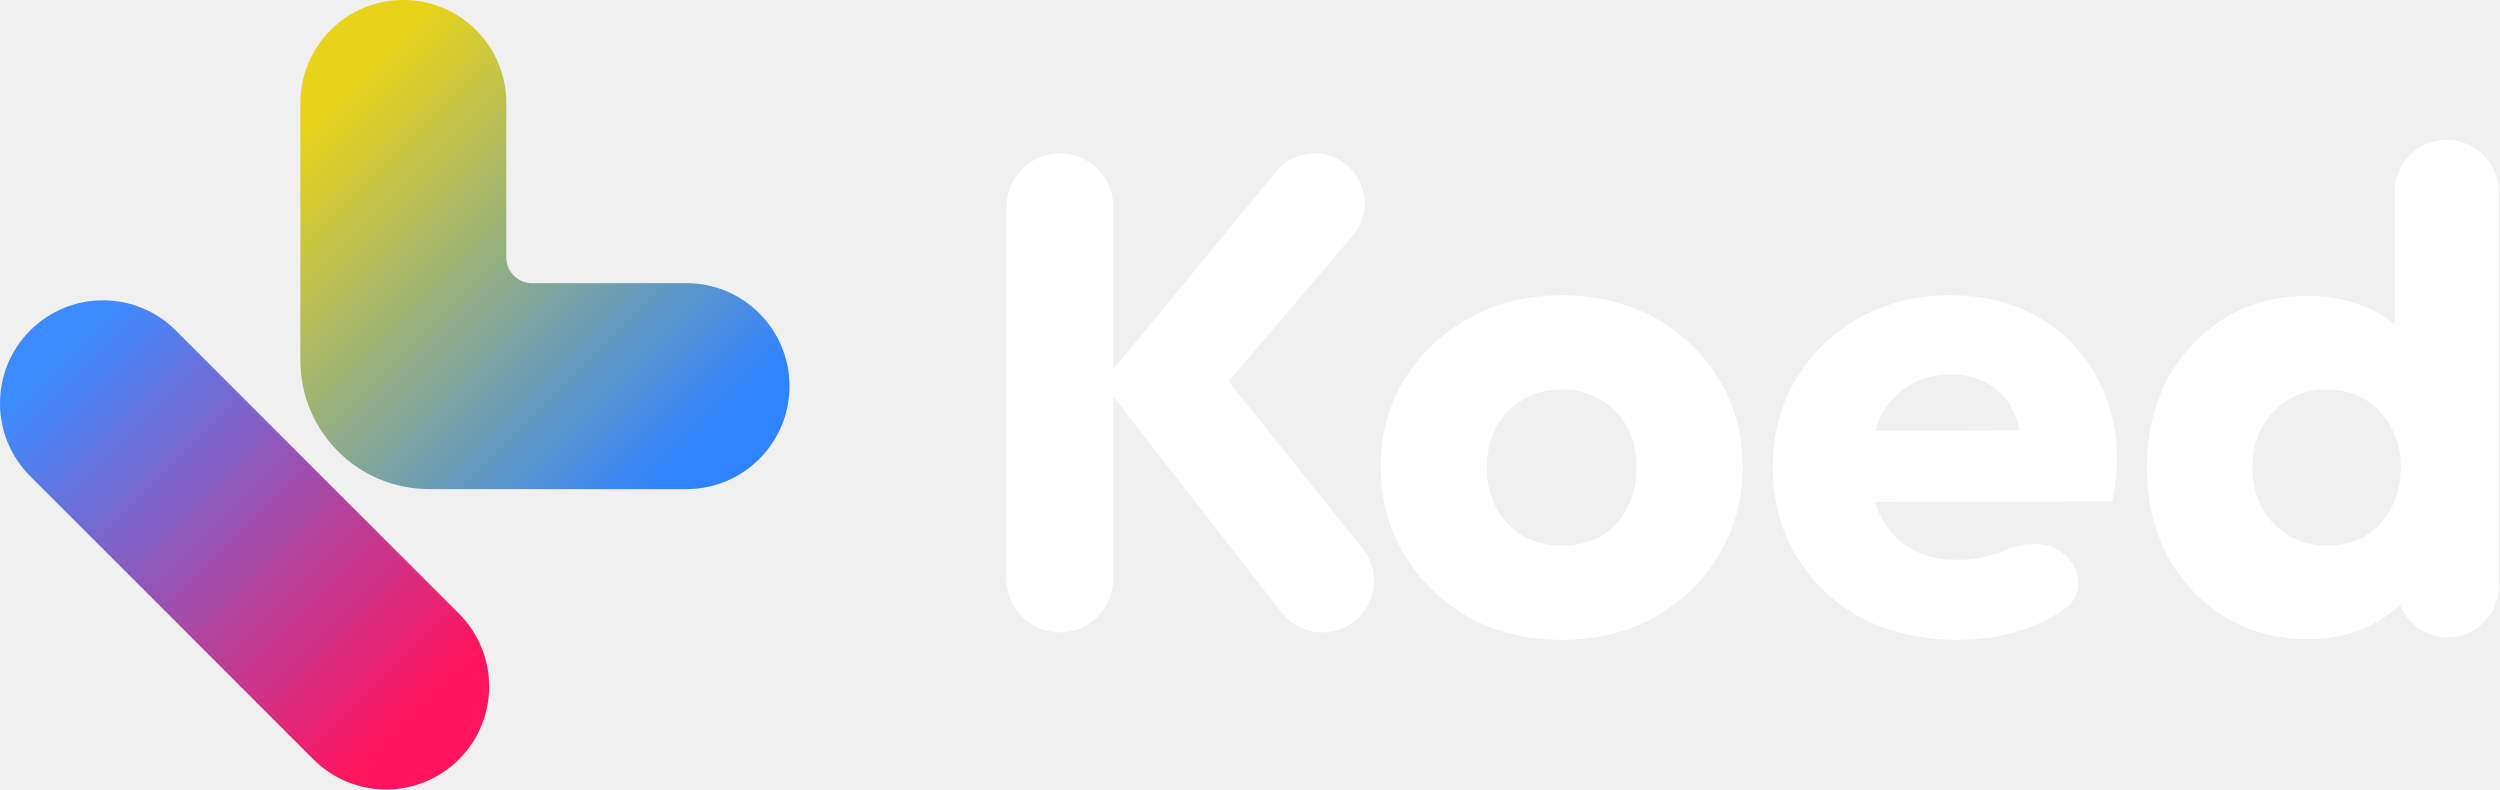
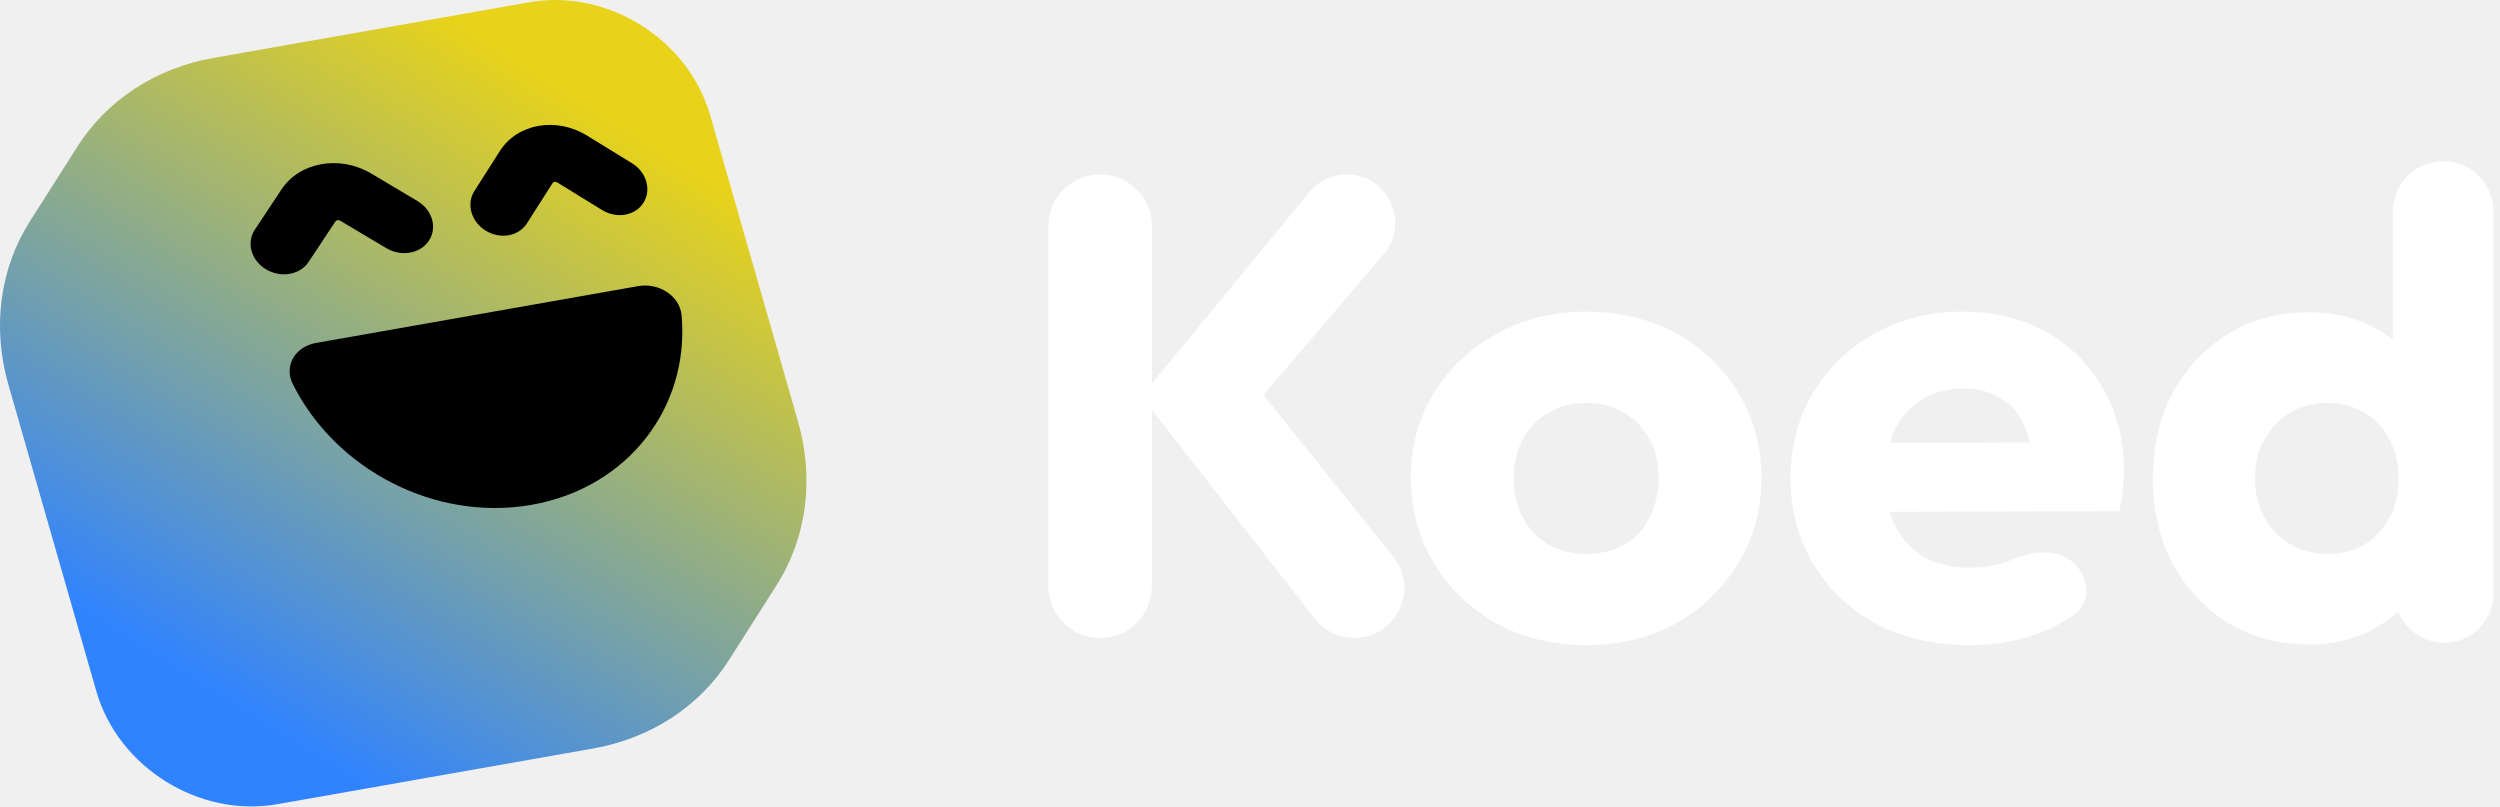
- <svg xmlns="http://www.w3.org/2000/svg" width="95" height="30" viewBox="0 0 95 30" fill="none">
-   <path d="M50.246 24.03C49.642 24.03 49.071 23.751 48.699 23.275L41.893 14.543L48.485 6.524C48.846 6.085 49.385 5.83 49.953 5.83C51.575 5.83 52.452 7.73 51.4 8.964L46.004 15.291V13.641L51.776 20.843C52.805 22.126 51.891 24.03 50.246 24.03ZM40.277 24.03C39.156 24.03 38.247 23.121 38.247 22V7.86C38.247 6.739 39.156 5.83 40.277 5.83C41.398 5.83 42.307 6.739 42.307 7.86V22C42.307 23.121 41.398 24.03 40.277 24.03Z" fill="#FFFFFF" />
-   <path d="M59.344 24.314C58.052 24.314 56.879 24.03 55.828 23.463C54.794 22.878 53.975 22.088 53.371 21.091C52.768 20.094 52.467 18.977 52.467 17.74C52.467 16.503 52.768 15.394 53.371 14.415C53.975 13.435 54.794 12.662 55.828 12.095C56.862 11.51 58.034 11.218 59.344 11.218C60.654 11.218 61.827 11.502 62.861 12.069C63.895 12.636 64.714 13.418 65.317 14.415C65.921 15.394 66.222 16.503 66.222 17.74C66.222 18.977 65.921 20.094 65.317 21.091C64.714 22.088 63.895 22.878 62.861 23.463C61.827 24.03 60.654 24.314 59.344 24.314ZM59.344 20.73C59.913 20.73 60.413 20.61 60.844 20.369C61.275 20.112 61.603 19.759 61.827 19.312C62.068 18.849 62.189 18.324 62.189 17.74C62.189 17.156 62.068 16.649 61.827 16.219C61.585 15.772 61.249 15.429 60.818 15.188C60.405 14.93 59.913 14.801 59.344 14.801C58.793 14.801 58.301 14.93 57.871 15.188C57.44 15.429 57.103 15.772 56.862 16.219C56.621 16.666 56.5 17.181 56.5 17.766C56.5 18.333 56.621 18.849 56.862 19.312C57.103 19.759 57.44 20.112 57.871 20.369C58.301 20.61 58.793 20.73 59.344 20.73Z" fill="#FFFFFF" />
-   <path d="M74.397 24.314C73.036 24.314 71.82 24.038 70.752 23.489C69.7 22.921 68.873 22.14 68.269 21.143C67.666 20.146 67.365 19.02 67.365 17.766C67.365 16.511 67.657 15.394 68.244 14.415C68.847 13.418 69.657 12.636 70.674 12.069C71.691 11.502 72.838 11.218 74.113 11.218C75.354 11.218 76.449 11.485 77.397 12.017C78.345 12.55 79.086 13.289 79.621 14.234C80.172 15.179 80.448 16.262 80.448 17.482C80.448 17.706 80.431 17.946 80.396 18.204C80.379 18.445 80.336 18.728 80.267 19.055L69.433 19.081V16.374L78.586 16.348L76.88 17.482C76.863 16.761 76.751 16.168 76.544 15.704C76.337 15.222 76.026 14.861 75.613 14.621C75.216 14.363 74.725 14.234 74.139 14.234C73.518 14.234 72.975 14.38 72.51 14.672C72.062 14.947 71.708 15.343 71.45 15.858C71.209 16.374 71.088 17.001 71.088 17.74C71.088 18.479 71.217 19.115 71.476 19.648C71.751 20.163 72.131 20.567 72.613 20.859C73.113 21.134 73.699 21.272 74.372 21.272C74.992 21.272 75.552 21.169 76.052 20.962C76.058 20.96 76.064 20.957 76.07 20.954C76.878 20.588 77.902 20.512 78.53 21.138C79.101 21.708 79.148 22.644 78.491 23.113C78.123 23.376 77.724 23.596 77.293 23.772C76.414 24.133 75.449 24.314 74.397 24.314Z" fill="#FFFFFF" />
-   <path d="M87.71 24.288C86.52 24.288 85.46 24.004 84.53 23.437C83.616 22.87 82.892 22.096 82.358 21.117C81.841 20.137 81.582 19.02 81.582 17.766C81.582 16.511 81.841 15.394 82.358 14.415C82.892 13.435 83.616 12.662 84.53 12.095C85.46 11.527 86.52 11.244 87.71 11.244C88.572 11.244 89.348 11.407 90.037 11.734C90.744 12.06 91.321 12.516 91.769 13.1C92.235 13.667 92.493 14.32 92.545 15.059V20.344C92.493 21.083 92.243 21.753 91.795 22.354C91.347 22.939 90.77 23.411 90.063 23.772C89.356 24.116 88.572 24.288 87.71 24.288ZM88.408 20.73C88.977 20.73 89.468 20.61 89.882 20.369C90.296 20.112 90.623 19.759 90.865 19.312C91.106 18.866 91.227 18.35 91.227 17.766C91.227 17.181 91.106 16.674 90.865 16.245C90.64 15.798 90.313 15.446 89.882 15.188C89.468 14.93 88.986 14.801 88.434 14.801C87.882 14.801 87.391 14.93 86.96 15.188C86.546 15.446 86.21 15.798 85.952 16.245C85.71 16.692 85.59 17.199 85.59 17.766C85.59 18.333 85.71 18.84 85.952 19.287C86.193 19.733 86.529 20.086 86.96 20.344C87.391 20.601 87.874 20.73 88.408 20.73ZM94.95 22.279C94.95 23.351 94.082 24.219 93.011 24.219C91.94 24.219 91.071 23.351 91.071 22.279V20.653L91.666 17.611L90.994 14.569V7.293C90.994 6.201 91.879 5.315 92.972 5.315C94.064 5.315 94.95 6.201 94.95 7.293V22.279Z" fill="#FFFFFF" />
-   <path d="M19.24 9.782C19.24 10.322 19.678 10.76 20.218 10.76H26.087C28.248 10.76 30 12.512 30 14.673C30 16.834 28.248 18.586 26.087 18.586H16.305C13.604 18.586 11.414 16.396 11.414 13.695L11.414 3.913C11.414 1.752 13.166 0 15.327 0C17.488 0 19.24 1.752 19.24 3.913V9.782Z" fill="url(#paint0_linear_11401_7903)" />
-   <path d="M17.442 23.321C18.971 24.849 18.971 27.327 17.442 28.855C15.914 30.383 13.437 30.383 11.909 28.855L1.146 18.092C-0.382 16.564 -0.382 14.086 1.146 12.558C2.674 11.03 5.152 11.03 6.68 12.558L17.442 23.321Z" fill="url(#paint1_linear_11401_7903)" />
+ <svg xmlns="http://www.w3.org/2000/svg" width="93" height="30" viewBox="0 0 93 30" fill="none">
+   <path d="M26.419 4.291C25.607 1.455 22.593 -0.428 19.688 0.084L7.936 2.156C5.801 2.533 3.986 3.714 2.885 5.446L1.115 8.228C-0.008 9.993 -0.297 12.182 0.312 14.307L3.582 25.709C4.395 28.545 7.409 30.428 10.314 29.916L22.065 27.844C24.201 27.467 26.015 26.286 27.117 24.555L28.887 21.772C30.009 20.007 30.298 17.818 29.689 15.693L26.419 4.291Z" fill="url(#paint0_linear_14731_4588)" />
+   <path d="M11.753 12.758C11.001 12.89 10.547 13.592 10.889 14.28C12.468 17.454 16.177 19.414 19.778 18.779C23.378 18.144 25.661 15.128 25.355 11.729C25.288 10.993 24.495 10.511 23.743 10.643L11.753 12.758Z" fill="black" />
+   <path d="M15.533 7.481L13.812 6.456C12.644 5.761 11.149 6.024 10.473 7.045L9.477 8.549C9.157 9.032 9.346 9.691 9.899 10.021C10.453 10.351 11.161 10.226 11.481 9.742L12.477 8.239C12.512 8.185 12.591 8.171 12.652 8.208L14.373 9.232C14.927 9.562 15.635 9.437 15.955 8.953C16.275 8.47 16.086 7.81 15.533 7.481Z" fill="black" />
+   <path d="M23.513 6.074L21.835 5.042C20.695 4.341 19.247 4.597 18.599 5.612L17.646 7.108C17.339 7.59 17.529 8.249 18.068 8.581C18.608 8.912 19.294 8.792 19.601 8.31L20.554 6.814C20.588 6.761 20.664 6.747 20.724 6.784L22.402 7.816C22.942 8.148 23.628 8.027 23.935 7.546C24.242 7.065 24.053 6.406 23.513 6.074Z" fill="black" />
+   <path d="M50.377 23.731C49.804 23.731 49.264 23.467 48.911 23.016L42.458 14.744L48.708 7.146C49.05 6.73 49.561 6.488 50.1 6.488C51.638 6.488 52.469 8.289 51.471 9.457L46.356 15.452V13.889L51.828 20.712C52.803 21.928 51.937 23.731 50.377 23.731ZM40.926 23.731C39.863 23.731 39.002 22.87 39.002 21.808V8.412C39.002 7.349 39.863 6.488 40.926 6.488C41.989 6.488 42.85 7.349 42.85 8.412V21.808C42.85 22.87 41.989 23.731 40.926 23.731Z" fill="white" />
+   <path d="M59.004 24C57.778 24 56.667 23.731 55.67 23.194C54.689 22.64 53.913 21.892 53.341 20.947C52.769 20.003 52.483 18.944 52.483 17.772C52.483 16.6 52.769 15.55 53.341 14.621C53.913 13.693 54.689 12.961 55.67 12.423C56.65 11.87 57.762 11.593 59.004 11.593C60.246 11.593 61.357 11.862 62.338 12.399C63.319 12.936 64.095 13.677 64.667 14.621C65.239 15.55 65.525 16.6 65.525 17.772C65.525 18.944 65.239 20.003 64.667 20.947C64.095 21.892 63.319 22.64 62.338 23.194C61.357 23.731 60.246 24 59.004 24ZM59.004 20.605C59.543 20.605 60.017 20.491 60.426 20.263C60.834 20.019 61.145 19.685 61.357 19.262C61.586 18.822 61.7 18.326 61.7 17.772C61.7 17.218 61.586 16.738 61.357 16.331C61.129 15.908 60.81 15.582 60.401 15.354C60.009 15.11 59.543 14.988 59.004 14.988C58.481 14.988 58.015 15.11 57.606 15.354C57.198 15.582 56.879 15.908 56.65 16.331C56.422 16.754 56.307 17.243 56.307 17.797C56.307 18.334 56.422 18.822 56.65 19.262C56.879 19.685 57.198 20.019 57.606 20.263C58.015 20.491 58.481 20.605 59.004 20.605Z" fill="white" />
+   <path d="M73.276 24C71.985 24 70.832 23.739 69.819 23.218C68.822 22.681 68.038 21.94 67.466 20.996C66.894 20.052 66.608 18.985 66.608 17.797C66.608 16.608 66.886 15.55 67.441 14.621C68.013 13.677 68.781 12.936 69.746 12.399C70.71 11.862 71.797 11.593 73.006 11.593C74.183 11.593 75.221 11.845 76.12 12.35C77.018 12.855 77.721 13.555 78.228 14.45C78.751 15.346 79.012 16.372 79.012 17.528C79.012 17.739 78.996 17.967 78.963 18.212C78.947 18.44 78.906 18.708 78.841 19.018L68.569 19.042V16.478L77.247 16.453L75.629 17.528C75.613 16.844 75.507 16.282 75.311 15.843C75.114 15.387 74.82 15.045 74.428 14.817C74.052 14.573 73.586 14.45 73.031 14.45C72.442 14.45 71.927 14.589 71.486 14.866C71.061 15.126 70.726 15.501 70.481 15.989C70.252 16.478 70.138 17.072 70.138 17.772C70.138 18.472 70.26 19.075 70.506 19.579C70.767 20.068 71.127 20.451 71.584 20.727C72.058 20.988 72.614 21.118 73.251 21.118C73.84 21.118 74.371 21.02 74.845 20.825C74.85 20.823 74.856 20.82 74.861 20.818C75.627 20.471 76.598 20.398 77.194 20.992C77.735 21.531 77.779 22.418 77.157 22.862C76.808 23.111 76.429 23.32 76.022 23.487C75.188 23.829 74.273 24 73.276 24Z" fill="white" />
+   <path d="M85.897 23.976C84.77 23.976 83.765 23.707 82.882 23.17C82.016 22.632 81.329 21.9 80.823 20.971C80.332 20.043 80.087 18.985 80.087 17.797C80.087 16.608 80.332 15.55 80.823 14.621C81.329 13.693 82.016 12.961 82.882 12.423C83.765 11.886 84.77 11.617 85.897 11.617C86.715 11.617 87.45 11.772 88.104 12.081C88.774 12.391 89.321 12.822 89.746 13.376C90.188 13.913 90.433 14.532 90.482 15.232V20.239C90.433 20.939 90.196 21.574 89.771 22.144C89.346 22.697 88.798 23.145 88.128 23.487C87.458 23.813 86.715 23.976 85.897 23.976ZM86.559 20.605C87.099 20.605 87.564 20.491 87.957 20.263C88.349 20.019 88.659 19.685 88.888 19.262C89.117 18.838 89.231 18.35 89.231 17.797C89.231 17.243 89.117 16.763 88.888 16.355C88.676 15.932 88.365 15.598 87.957 15.354C87.564 15.11 87.107 14.988 86.584 14.988C86.061 14.988 85.595 15.11 85.186 15.354C84.794 15.598 84.475 15.932 84.23 16.355C84.002 16.779 83.887 17.259 83.887 17.797C83.887 18.334 84.002 18.814 84.23 19.237C84.459 19.661 84.778 19.995 85.186 20.239C85.595 20.483 86.053 20.605 86.559 20.605ZM92.762 22.073C92.762 23.088 91.938 23.91 90.923 23.91C89.907 23.91 89.084 23.088 89.084 22.073V20.532L89.648 17.65L89.011 14.768V7.874C89.011 6.839 89.85 6 90.886 6C91.922 6 92.762 6.839 92.762 7.874V22.073Z" fill="white" />
  <defs>
-     <linearGradient id="paint0_linear_11401_7903" x1="27.931" y1="18.128" x2="11.774" y2="1.97" gradientUnits="userSpaceOnUse">
-       <stop offset="0.081" stop-color="#3083FF" />
-       <stop offset="0.912" stop-color="#E8D31A" />
-     </linearGradient>
-     <linearGradient id="paint1_linear_11401_7903" x1="-0.926" y1="15.302" x2="14.131" y2="30.36" gradientUnits="userSpaceOnUse">
-       <stop offset="0.052" stop-color="#3D8BFF" />
-       <stop offset="0.946" stop-color="#FF145E" />
+     <linearGradient id="paint0_linear_14731_4588" x1="7.935" y1="29.641" x2="25.124" y2="2.028" gradientUnits="userSpaceOnUse">
+       <stop offset="0.1" stop-color="#3083FF" />
+       <stop offset="0.9" stop-color="#E8D31A" />
    </linearGradient>
  </defs>
</svg>
